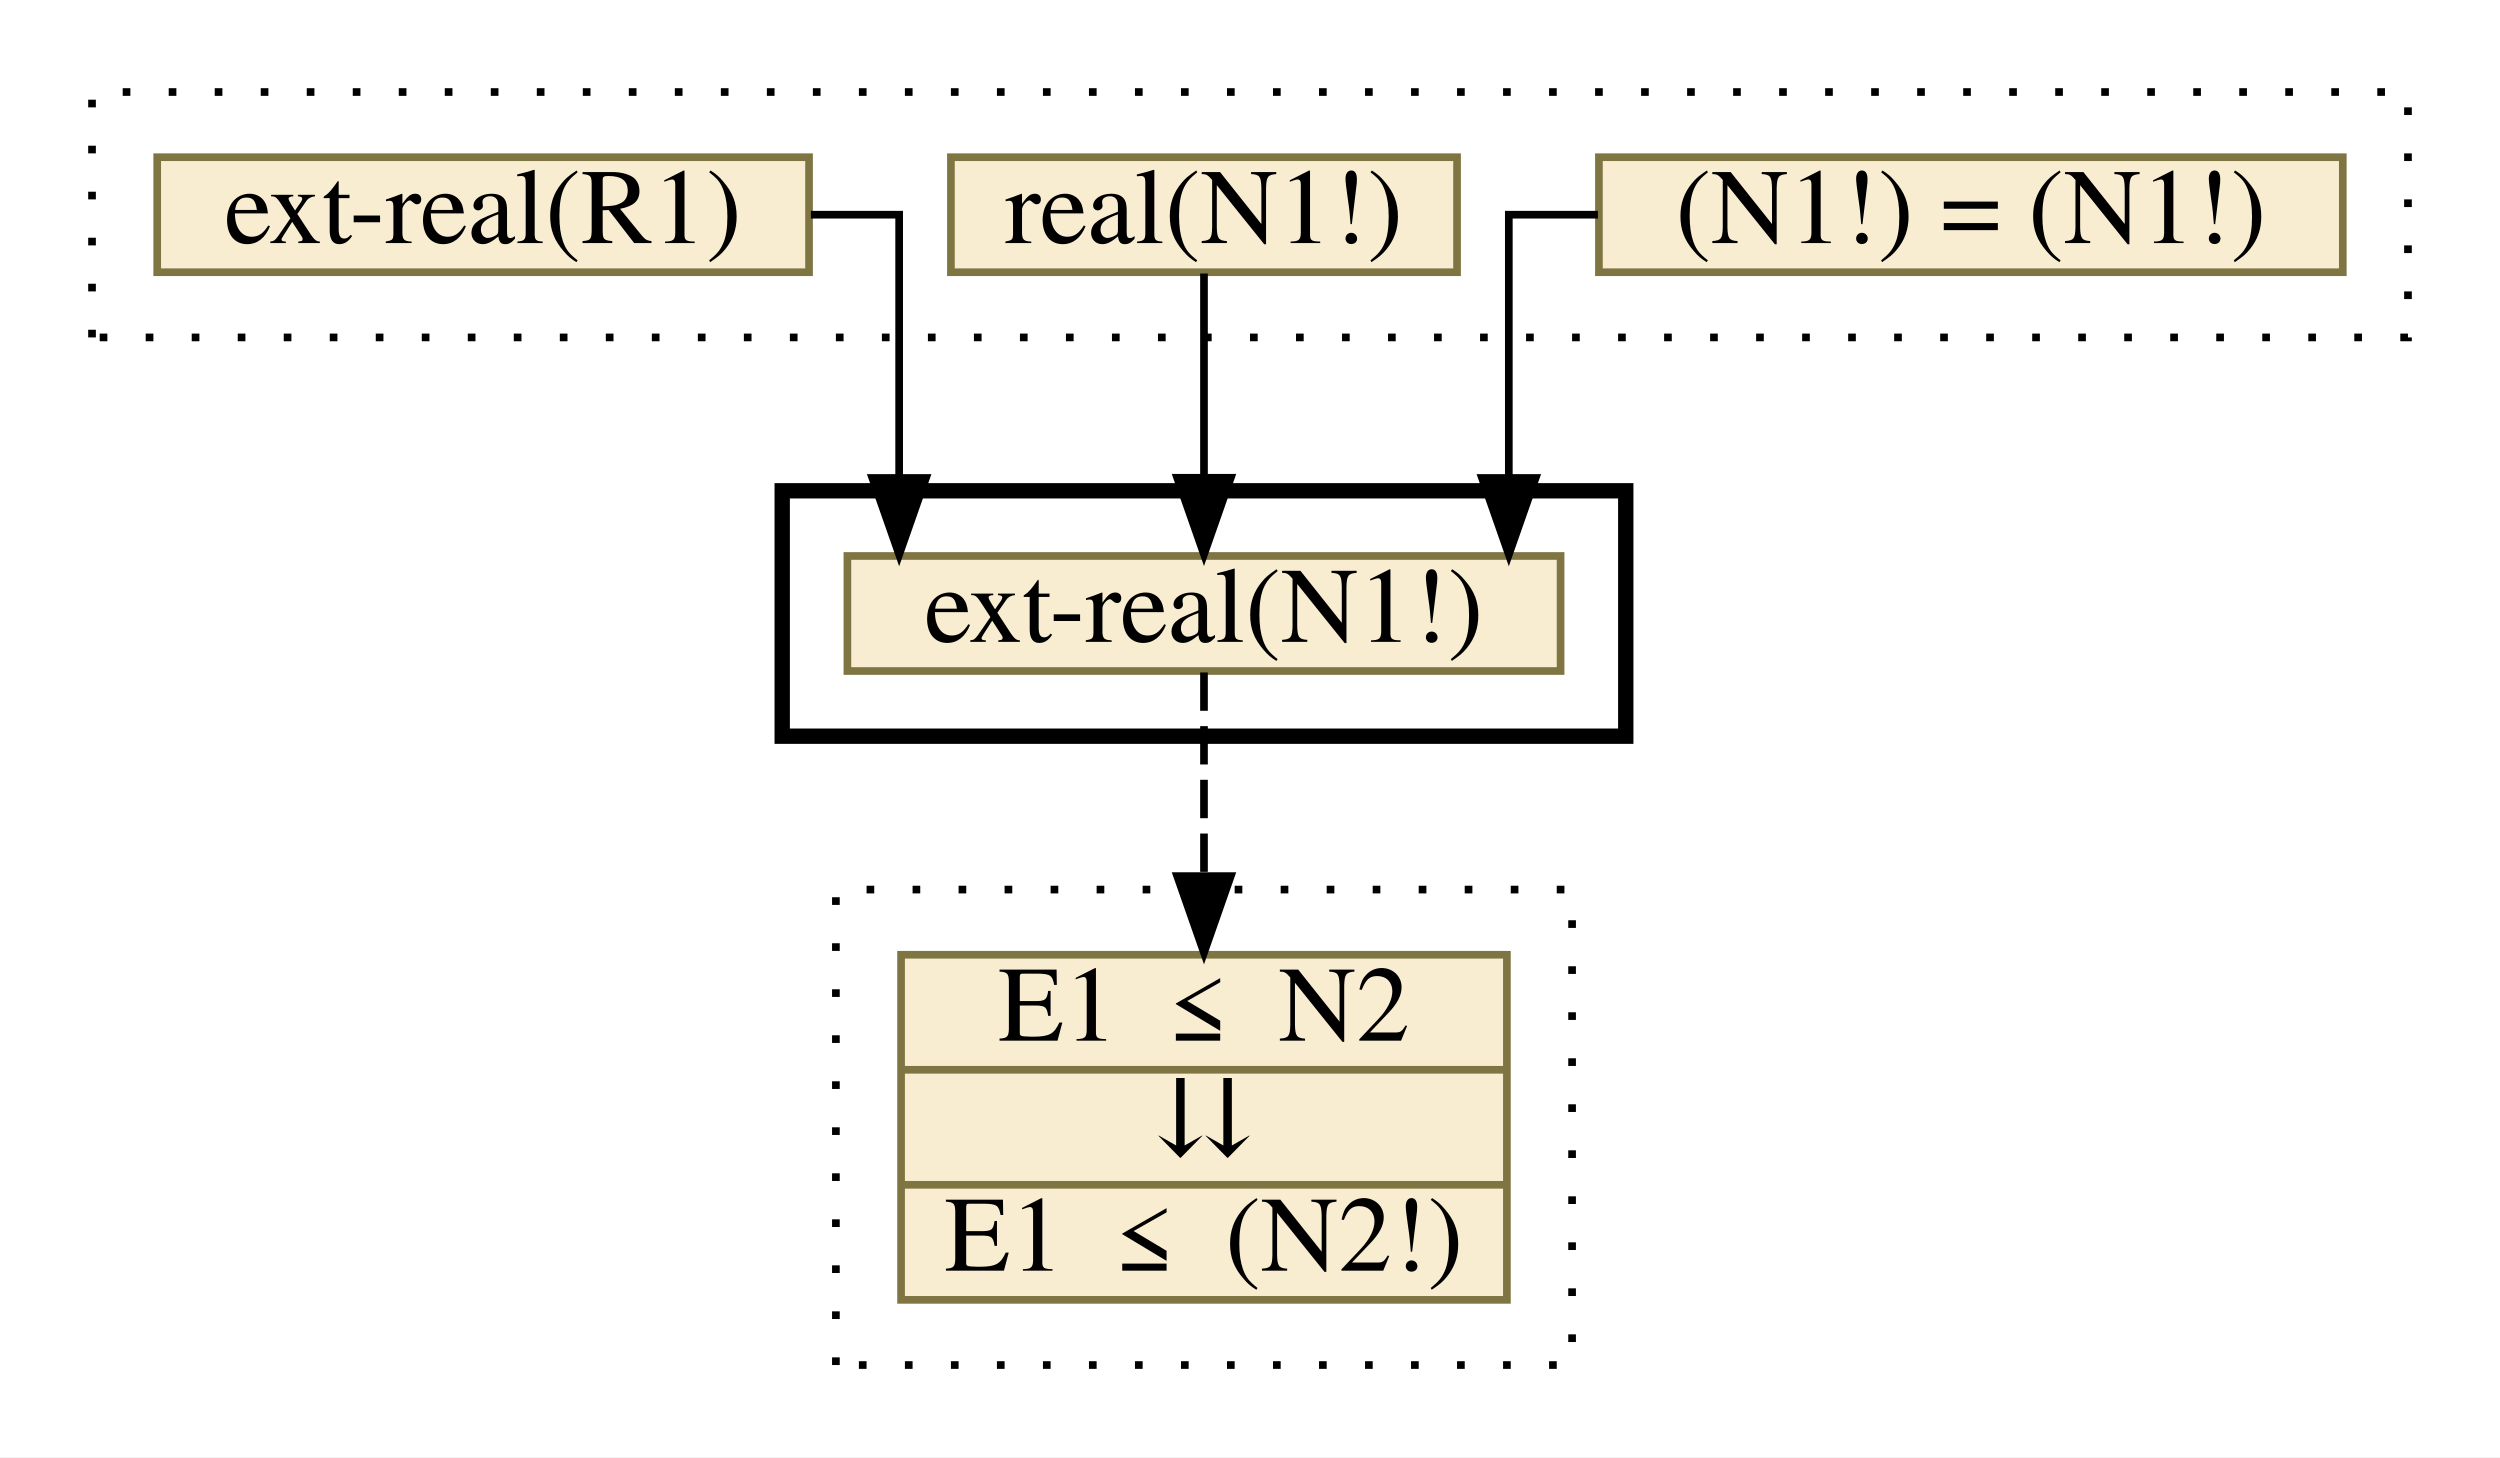
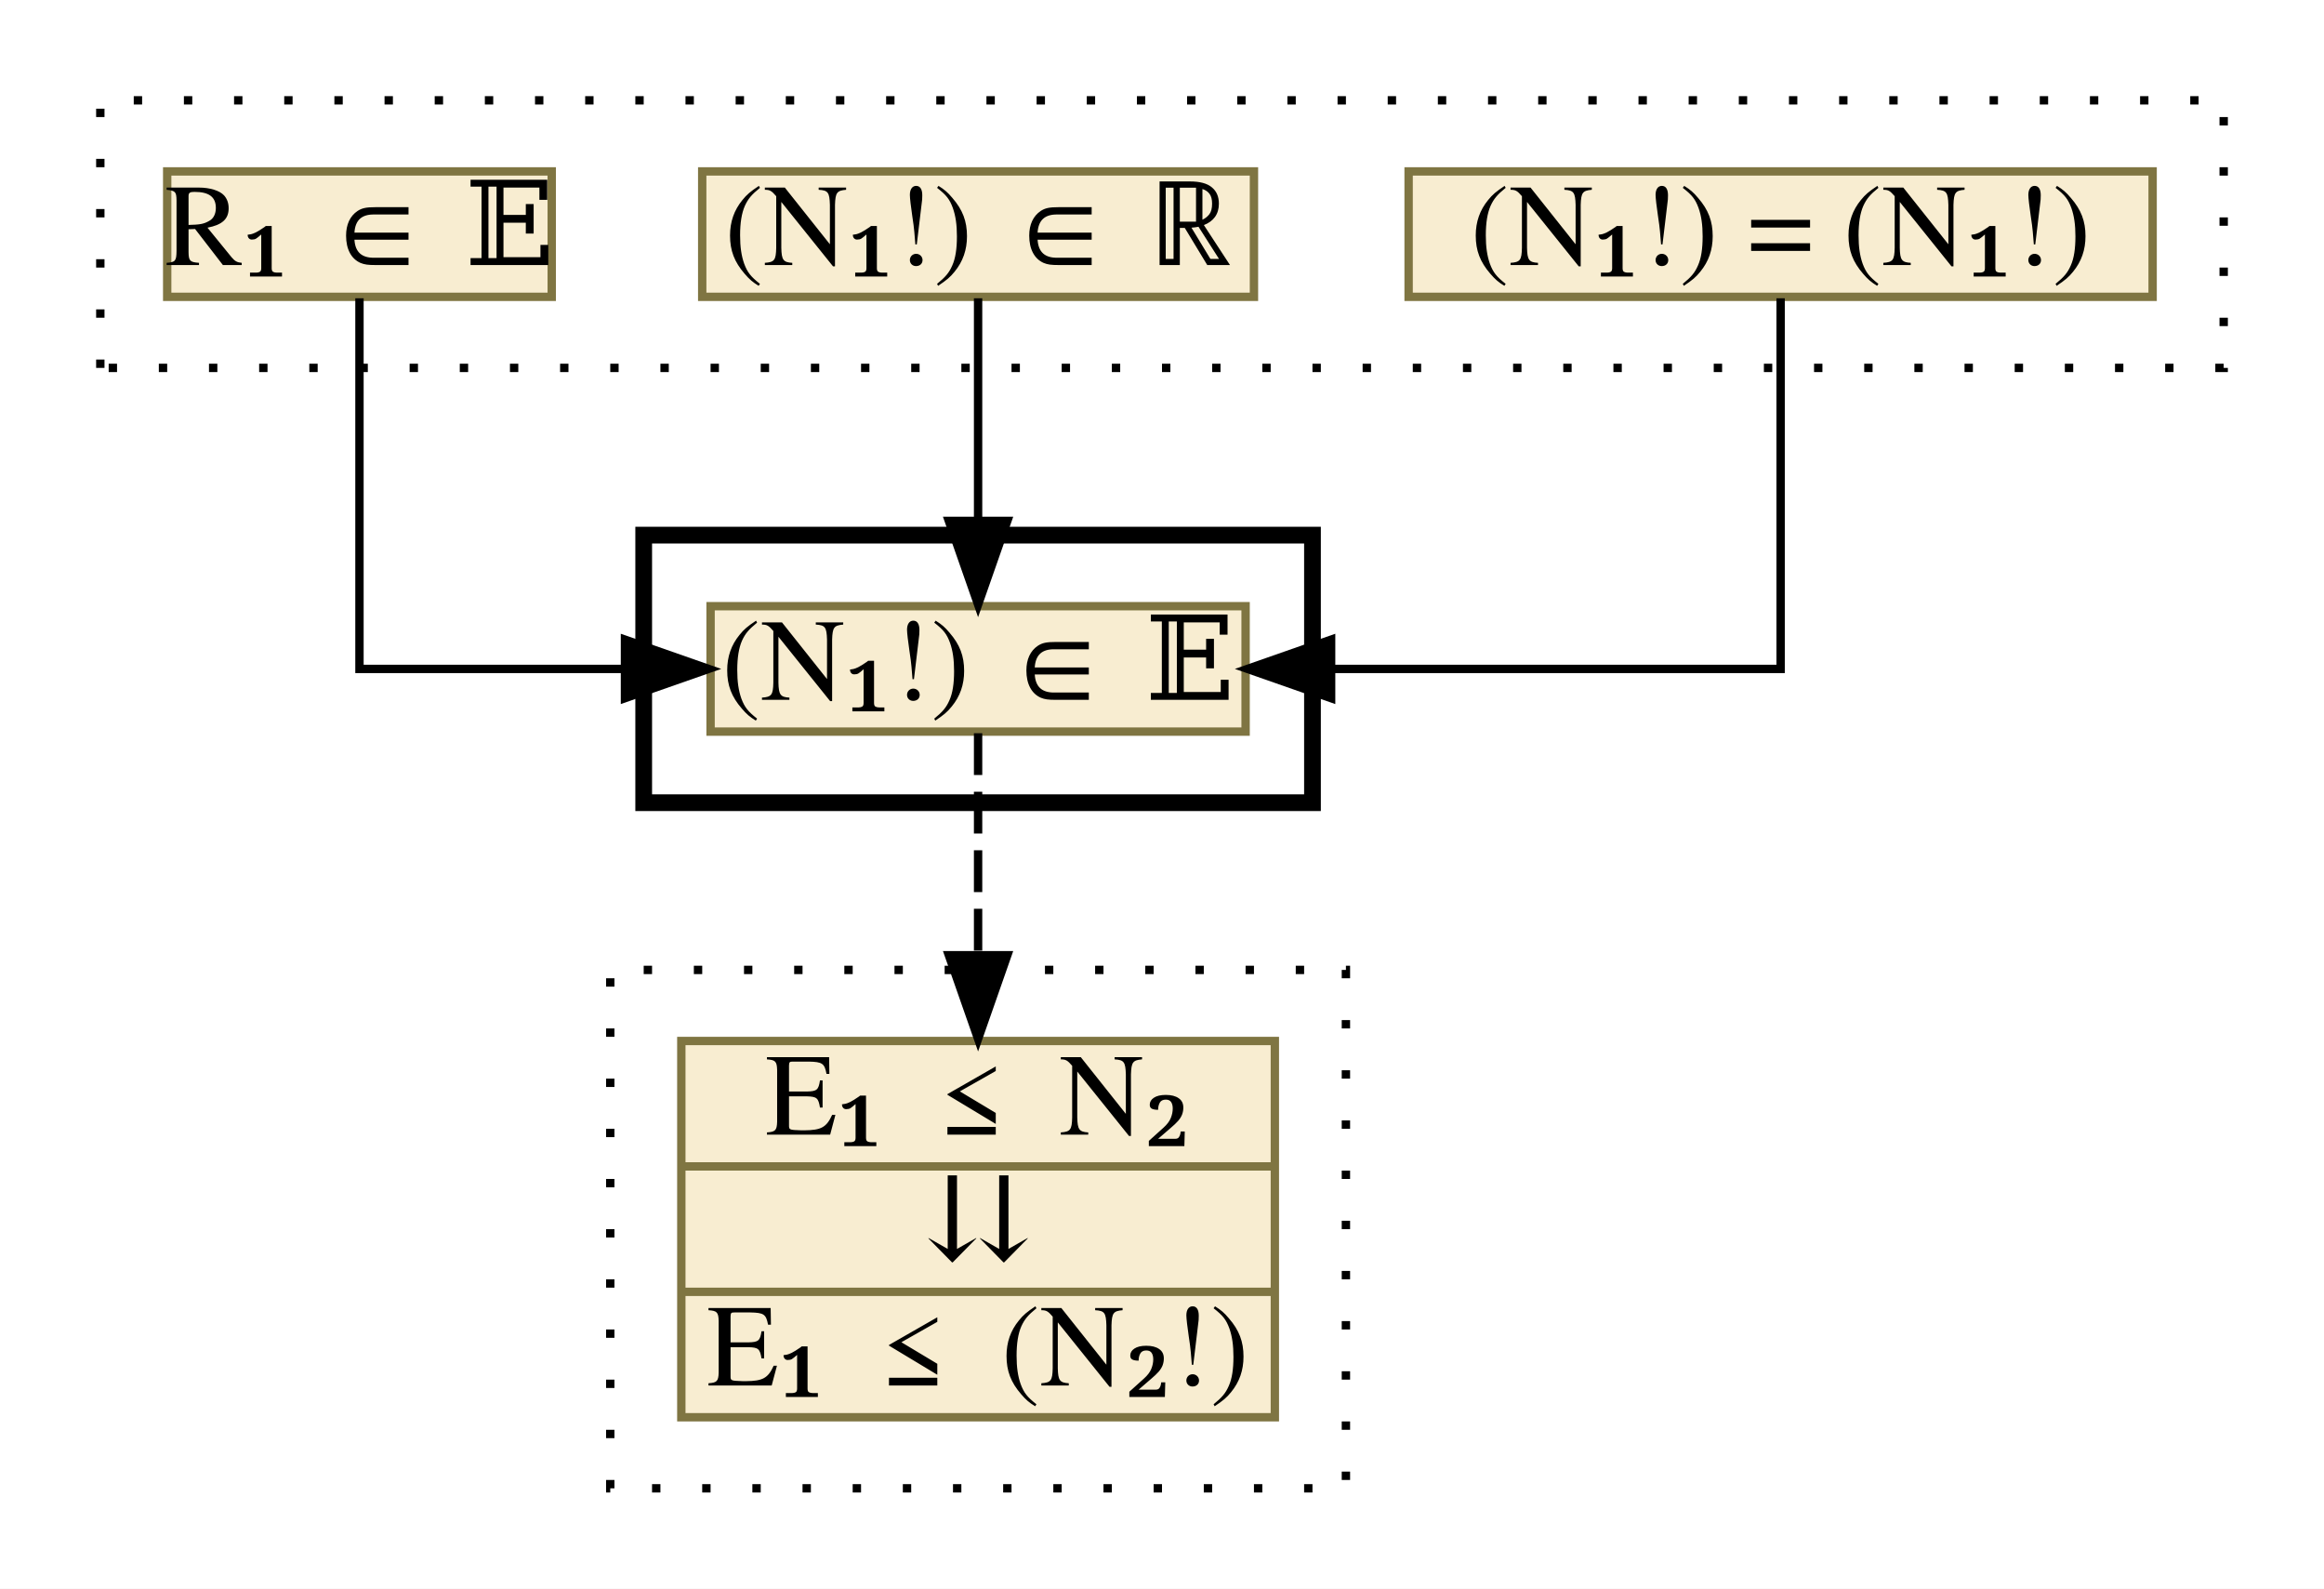
- <svg xmlns="http://www.w3.org/2000/svg" xmlns:xlink="http://www.w3.org/1999/xlink" width="326pt" height="190pt" viewBox="0.00 0.00 326.00 190.00">
+ <svg xmlns="http://www.w3.org/2000/svg" xmlns:xlink="http://www.w3.org/1999/xlink" width="278pt" height="190pt" viewBox="0.00 0.00 278.00 190.00">
  <g id="graph0" class="graph" transform="scale(1 1) rotate(0) translate(4 186)">
-     <polygon fill="white" stroke="transparent" points="-4,4 -4,-186 322,-186 322,4 -4,4" />
+     <polygon fill="white" stroke="transparent" points="-4,4 -4,-186 274,-186 274,4 -4,4" />
    <g id="clust1" class="cluster">
-       <polygon fill="none" stroke="black" stroke-dasharray="1,5" points="8,-142 8,-174 310,-174 310,-142 8,-142" />
+       <polygon fill="none" stroke="black" stroke-dasharray="1,5" points="8,-142 8,-174 262,-174 262,-142 8,-142" />
    </g>
    <g id="clust2" class="cluster">
-       <polygon fill="none" stroke="black" stroke-width="2" points="98,-90 98,-122 208,-122 208,-90 98,-90" />
+       <polygon fill="none" stroke="black" stroke-width="2" points="73,-90 73,-122 153,-122 153,-90 73,-90" />
    </g>
    <g id="clust3" class="cluster">
-       <polygon fill="none" stroke="black" stroke-dasharray="1,5" points="105,-8 105,-70 201,-70 201,-8 105,-8" />
+       <polygon fill="none" stroke="black" stroke-dasharray="1,5" points="69,-8 69,-70 157,-70 157,-8 69,-8" />
    </g>
    <g id="node1" class="node">
      <g id="a_node1">
-         <a xlink:href="c_0_79.html" xlink:title="{(N1!) = (N1!)}" target="_parent">
-           <polygon fill="#f8edd1" stroke="#7f7542" points="204.5,-150.5 204.5,-165.5 301.5,-165.5 301.5,-150.5 204.5,-150.5" />
-           <text text-anchor="middle" x="253" y="-154.3" font-family="Times,serif" font-size="14.00">(N1!) = (N1!)</text>
+         <a xlink:href="c_0_79.html" xlink:title="{(N₁!) = (N₁!)}" target="_parent">
+           <polygon fill="#f8edd1" stroke="#7f7542" points="164.5,-150.5 164.5,-165.5 253.5,-165.5 253.5,-150.5 164.5,-150.5" />
+           <text text-anchor="middle" x="209" y="-154.3" font-family="Times,serif" font-size="14.00">(N₁!) = (N₁!)</text>
        </a>
      </g>
    </g>
    <g id="node4" class="node">
      <g id="a_node4">
-         <a xlink:href="c_0_164.html" xlink:title="{ext-real(N1!)}" target="_parent">
-           <polygon fill="#f8edd1" stroke="#7f7542" points="106.5,-98.5 106.5,-113.5 199.5,-113.5 199.5,-98.5 106.5,-98.5" />
-           <text text-anchor="middle" x="153" y="-102.3" font-family="Times,serif" font-size="14.00">ext-real(N1!)</text>
+         <a xlink:href="c_0_164.html" xlink:title="{(N₁!) ∈ 𝔼}" target="_parent">
+           <polygon fill="#f8edd1" stroke="#7f7542" points="81,-98.5 81,-113.5 145,-113.5 145,-98.5 81,-98.5" />
+           <text text-anchor="middle" x="113" y="-102.3" font-family="Times,serif" font-size="14.00">(N₁!) ∈ 𝔼</text>
        </a>
      </g>
    </g>
    <g id="edge1" class="edge">
-       <path fill="none" stroke="black" d="M204.37,-158C197.52,-158 192.75,-158 192.75,-158 192.75,-158 192.75,-123.67 192.75,-123.67" />
-       <polygon fill="black" stroke="black" points="196.25,-123.67 192.75,-113.67 189.25,-123.67 196.25,-123.67" />
+       <path fill="none" stroke="black" d="M209,-150.33C209,-135.86 209,-106 209,-106 209,-106 155.23,-106 155.23,-106" />
+       <polygon fill="black" stroke="black" points="155.23,-102.5 145.23,-106 155.23,-109.5 155.23,-102.5" />
    </g>
    <g id="node2" class="node">
      <g id="a_node2">
-         <a xlink:href="c_0_145.html" xlink:title="{real(N1!)}" target="_parent">
-           <polygon fill="#f8edd1" stroke="#7f7542" points="120,-150.5 120,-165.5 186,-165.5 186,-150.5 120,-150.5" />
-           <text text-anchor="middle" x="153" y="-154.3" font-family="Times,serif" font-size="14.00">real(N1!)</text>
+         <a xlink:href="c_0_145.html" xlink:title="{(N₁!) ∈ ℝ}" target="_parent">
+           <polygon fill="#f8edd1" stroke="#7f7542" points="80,-150.5 80,-165.5 146,-165.5 146,-150.5 80,-150.5" />
+           <text text-anchor="middle" x="113" y="-154.3" font-family="Times,serif" font-size="14.00">(N₁!) ∈ ℝ</text>
        </a>
      </g>
    </g>
    <g id="edge2" class="edge">
-       <path fill="none" stroke="black" d="M153,-150.33C153,-150.33 153,-123.7 153,-123.7" />
-       <polygon fill="black" stroke="black" points="156.5,-123.7 153,-113.7 149.5,-123.7 156.5,-123.7" />
+       <path fill="none" stroke="black" d="M113,-150.33C113,-150.33 113,-123.7 113,-123.7" />
+       <polygon fill="black" stroke="black" points="116.5,-123.7 113,-113.7 109.5,-123.7 116.5,-123.7" />
    </g>
    <g id="node3" class="node">
      <g id="a_node3">
-         <a xlink:href="c_0_144.html" xlink:title="{ext-real(R1)}" target="_parent">
-           <polygon fill="#f8edd1" stroke="#7f7542" points="16.5,-150.5 16.5,-165.5 101.5,-165.5 101.5,-150.5 16.5,-150.5" />
-           <text text-anchor="middle" x="59" y="-154.3" font-family="Times,serif" font-size="14.00">ext-real(R1)</text>
+         <a xlink:href="c_0_144.html" xlink:title="{R₁ ∈ 𝔼}" target="_parent">
+           <polygon fill="#f8edd1" stroke="#7f7542" points="16,-150.5 16,-165.5 62,-165.5 62,-150.5 16,-150.5" />
+           <text text-anchor="middle" x="39" y="-154.3" font-family="Times,serif" font-size="14.00">R₁ ∈ 𝔼</text>
        </a>
      </g>
    </g>
    <g id="edge3" class="edge">
-       <path fill="none" stroke="black" d="M101.74,-158C108.47,-158 113.25,-158 113.25,-158 113.25,-158 113.25,-123.67 113.25,-123.67" />
-       <polygon fill="black" stroke="black" points="116.75,-123.67 113.25,-113.67 109.75,-123.67 116.75,-123.67" />
+       <path fill="none" stroke="black" d="M39,-150.33C39,-135.86 39,-106 39,-106 39,-106 70.76,-106 70.76,-106" />
+       <polygon fill="black" stroke="black" points="70.76,-109.5 80.76,-106 70.76,-102.5 70.76,-109.5" />
    </g>
    <g id="node5" class="node">
      <g id="a_node5">
-         <a xlink:href="c_0_169.html" xlink:title="{E1 ≤ N2|⇊|E1 ≤ (N2!)}" target="_parent">
-           <polygon fill="#f8edd1" stroke="#7f7542" points="113.5,-16.5 113.5,-61.5 192.5,-61.5 192.5,-16.5 113.5,-16.5" />
-           <text text-anchor="middle" x="153" y="-50.3" font-family="Times,serif" font-size="14.00">E1 ≤ N2</text>
-           <polyline fill="none" stroke="#7f7542" points="113.5,-46.5 192.5,-46.5 " />
-           <text text-anchor="middle" x="153" y="-35.3" font-family="Times,serif" font-size="14.00">⇊</text>
-           <polyline fill="none" stroke="#7f7542" points="113.5,-31.5 192.5,-31.5 " />
-           <text text-anchor="middle" x="153" y="-20.3" font-family="Times,serif" font-size="14.00">E1 ≤ (N2!)</text>
+         <a xlink:href="c_0_169.html" xlink:title="{E₁ ≤ N₂|⇊|E₁ ≤ (N₂!)}" target="_parent">
+           <polygon fill="#f8edd1" stroke="#7f7542" points="77.5,-16.5 77.5,-61.5 148.5,-61.5 148.5,-16.5 77.5,-16.5" />
+           <text text-anchor="middle" x="113" y="-50.3" font-family="Times,serif" font-size="14.00">E₁ ≤ N₂</text>
+           <polyline fill="none" stroke="#7f7542" points="77.5,-46.5 148.5,-46.5 " />
+           <text text-anchor="middle" x="113" y="-35.3" font-family="Times,serif" font-size="14.00">⇊</text>
+           <polyline fill="none" stroke="#7f7542" points="77.5,-31.5 148.5,-31.5 " />
+           <text text-anchor="middle" x="113" y="-20.3" font-family="Times,serif" font-size="14.00">E₁ ≤ (N₂!)</text>
        </a>
      </g>
    </g>
    <g id="edge4" class="edge">
-       <path fill="none" stroke="black" stroke-dasharray="5,2" d="M153,-98.31C153,-98.31 153,-71.76 153,-71.76" />
-       <polygon fill="black" stroke="black" points="156.5,-71.76 153,-61.76 149.5,-71.76 156.5,-71.76" />
+       <path fill="none" stroke="black" stroke-dasharray="5,2" d="M113,-98.31C113,-98.31 113,-71.76 113,-71.76" />
+       <polygon fill="black" stroke="black" points="116.5,-71.76 113,-61.76 109.5,-71.76 116.5,-71.76" />
    </g>
  </g>
</svg>
